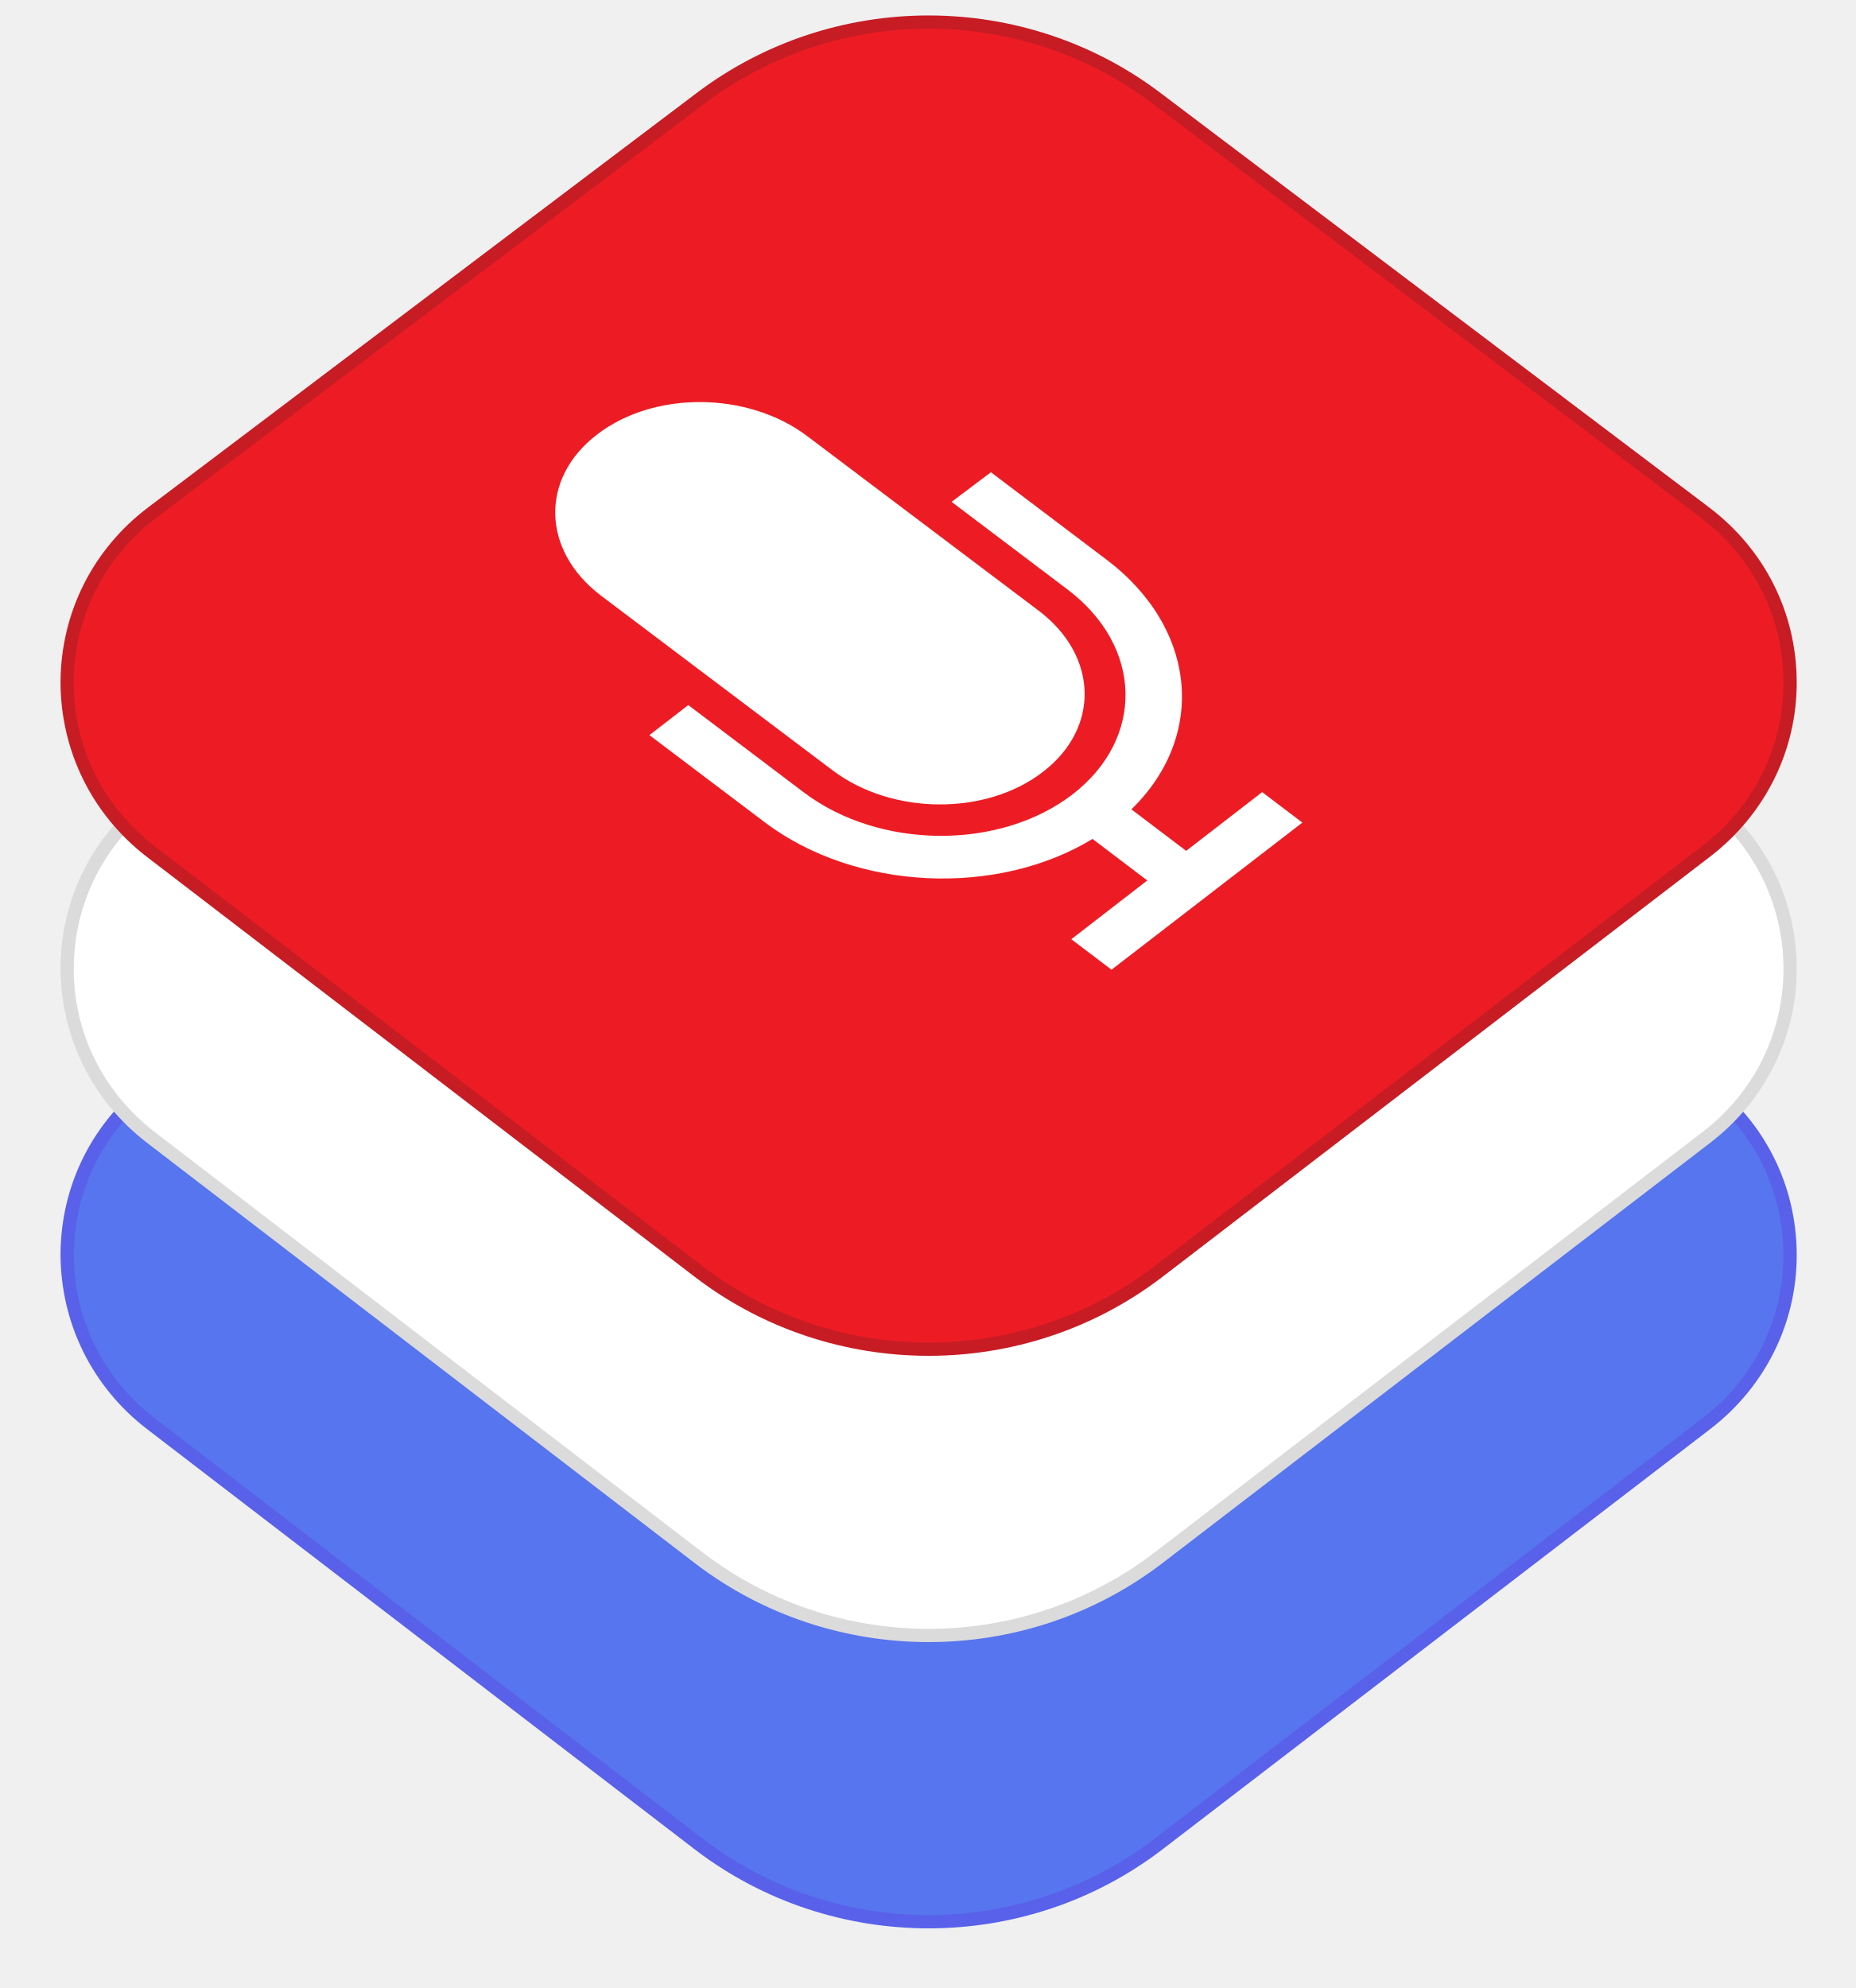
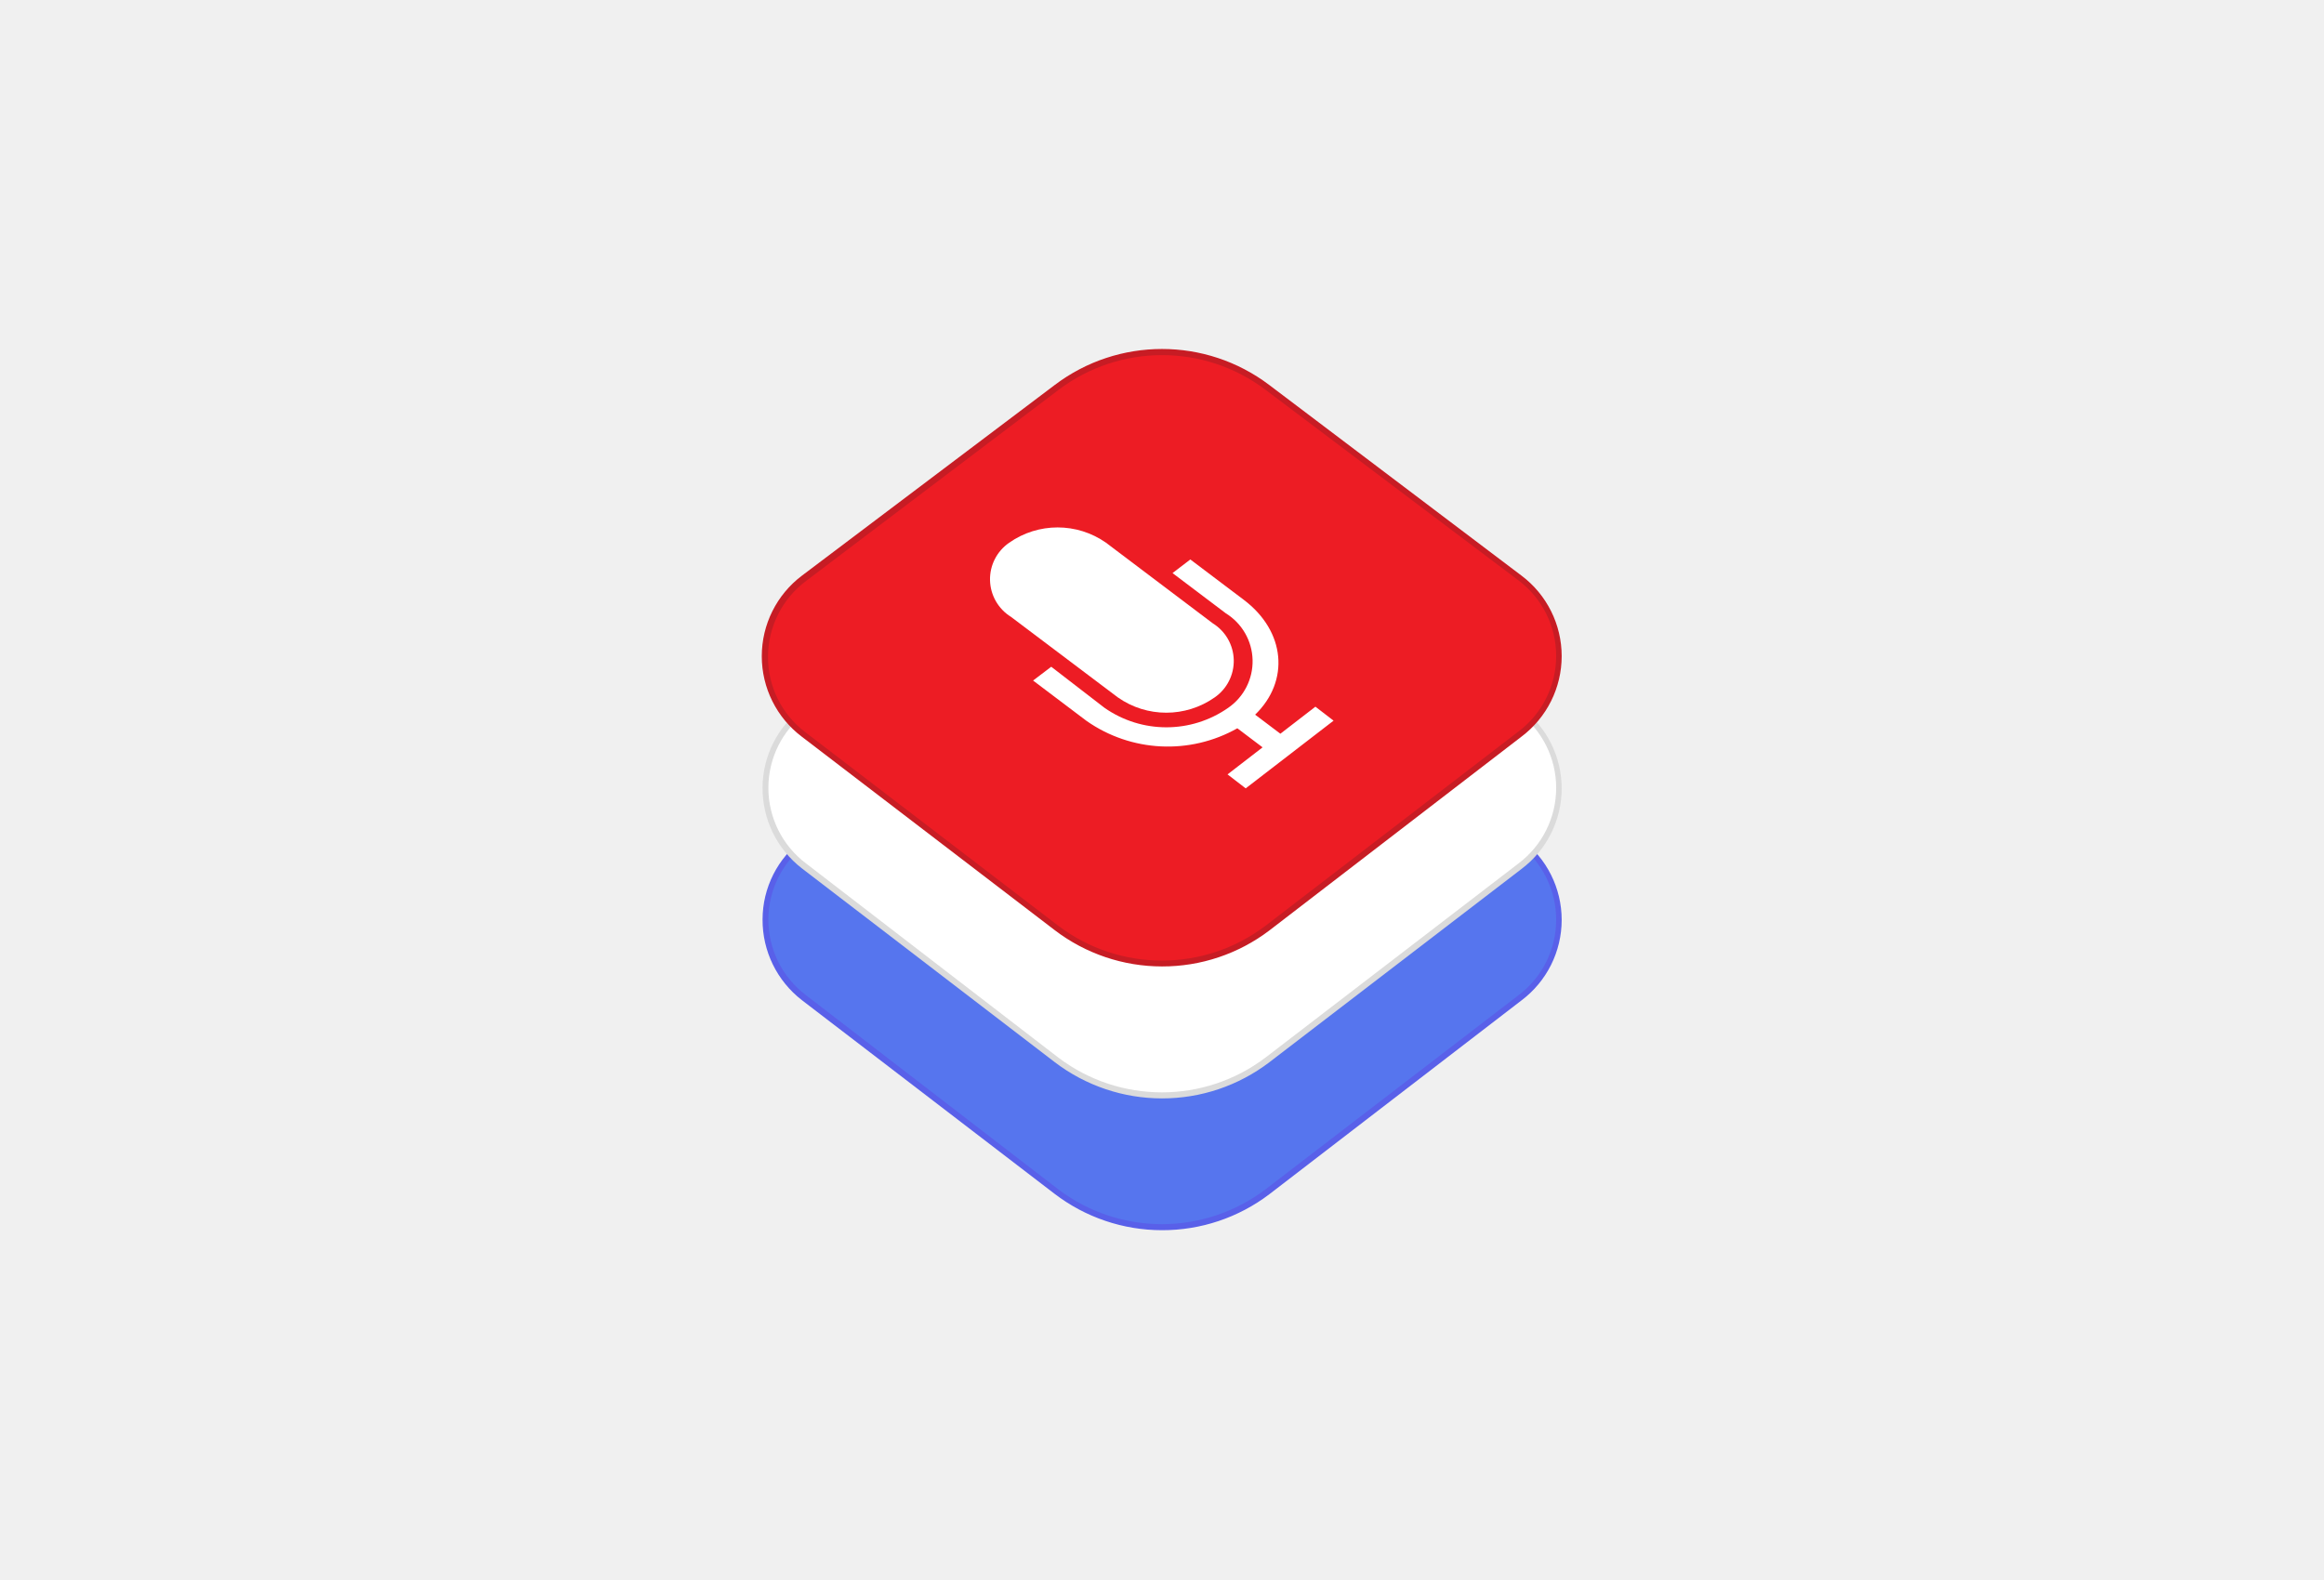
- <svg xmlns="http://www.w3.org/2000/svg" version="1.1" id="Calque_1" x="0px" y="0px" viewBox="0 0 420 450" style="enable-background:new 0 0 420 450;" xml:space="preserve">
-   <style type="text/css">
- 	.st0{fill:#5675EE;}
- 	.st1{fill:#5960E9;}
- 	.st2{fill:#FFFFFF;}
- 	.st3{fill:#DBDBDB;}
- 	.st4{fill:#ED1C24;}
- 	.st5{fill:#C71C24;}
- </style>
-   <path id="XMLID_56_" class="st0" d="M158.4,417.6L34.2,322.3c-25.4-19.5-25.3-57.4,0.3-76.7L158.4,152c30.5-23.2,73.1-23.2,103.6,0  l123.9,93.6c25.6,19.3,25.7,57.2,0.3,76.7L262,417.6C231.5,440.8,188.9,440.8,158.4,417.6z" />
-   <path class="st1" d="M210.2,436.5c-18.6,0-37.2-5.9-52.7-17.7l0,0L33.3,323.5c-12.5-9.6-19.6-24.1-19.6-39.7  c0.1-15.6,7.3-30,19.9-39.4l123.9-93.6c31-23.6,74.4-23.6,105.4,0l123.9,93.6c12.6,9.5,19.8,23.8,19.9,39.4  c0.1,15.6-7.1,30.1-19.6,39.7l-124.2,95.3C247.4,430.6,228.8,436.5,210.2,436.5z M159.3,416.4c30,22.8,71.8,22.8,101.8,0l124.2-95.3  c11.8-9,18.5-22.6,18.4-37.3c-0.1-14.6-6.9-28.1-18.7-37l-123.9-93.6c-30-22.8-71.8-22.8-101.8,0L35.4,246.8  c-11.8,8.9-18.6,22.4-18.7,37c-0.1,14.7,6.6,28.2,18.4,37.3L159.3,416.4z" />
-   <g id="XMLID_45_">
-     <g id="XMLID_50_">
-       <path id="XMLID_59_" class="st2" d="M158.4,352.8L34.2,257.5C8.8,238,8.9,200.1,34.5,180.8l123.9-93.6C188.9,64,231.5,64,262,87.2    l123.9,93.6c25.6,19.3,25.7,57.2,0.3,76.7L262,352.8C231.5,376,188.9,376,158.4,352.8z" />
-       <path class="st3" d="M210.2,371.7c-18.6,0-37.2-5.9-52.7-17.7l0,0L33.3,258.7c-12.5-9.6-19.6-24.1-19.6-39.7    c0.1-15.6,7.3-30,19.9-39.4L157.5,86c31-23.6,74.4-23.6,105.4,0l123.9,93.6c12.6,9.5,19.8,23.8,19.9,39.4    c0.1,15.6-7.1,30.1-19.6,39.7L262.9,354C247.4,365.8,228.8,371.7,210.2,371.7z M159.3,351.6c30,22.8,71.8,22.8,101.8,0l124.2-95.3    c11.8-9,18.5-22.6,18.4-37.3c-0.1-14.6-6.9-28.1-18.7-37L261.1,88.4c-30-22.8-71.8-22.8-101.8,0L35.4,182    c-11.8,8.9-18.6,22.4-18.7,37c-0.1,14.7,6.6,28.2,18.4,37.3L159.3,351.6z" />
+ <svg xmlns="http://www.w3.org/2000/svg" id="Calque_1" data-name="Calque 1" viewBox="0 0 128 87">
+   <defs>
+     <style>.cls-1{fill:none;}.cls-2{fill:#5675ee;}.cls-3{fill:#5960e9;}.cls-4{fill:#fff;}.cls-5{fill:#dbdbdb;}.cls-6{fill:#ed1c24;}.cls-7{fill:#c71c24;}</style>
+   </defs>
+   <g id="Calque_2" data-name="Calque 2">
+     <rect class="cls-1" width="128" height="87" />
+   </g>
+   <path id="_Tracé_" data-name="&lt;Tracé&gt;" class="cls-2" d="M58.19,65.65,44.27,55a5.38,5.38,0,0,1,0-8.6L58.19,35.88a9.62,9.62,0,0,1,11.61,0L83.7,46.37a5.38,5.38,0,0,1,0,8.6L69.81,65.65A9.62,9.62,0,0,1,58.19,65.65Z" />
+   <path class="cls-3" d="M64,67.77a9.74,9.74,0,0,1-5.91-2h0L44.17,55.1A5.58,5.58,0,0,1,42,50.65a5.51,5.51,0,0,1,2.23-4.42L58.09,35.74a9.79,9.79,0,0,1,11.82,0L83.8,46.24a5.55,5.55,0,0,1,0,8.87L69.91,65.79A9.74,9.74,0,0,1,64,67.77Zm-5.71-2.25a9.45,9.45,0,0,0,11.41,0L83.63,54.83a5.21,5.21,0,0,0,0-8.33L69.71,36a9.45,9.45,0,0,0-11.41,0L44.4,46.5a5.21,5.21,0,0,0,0,8.33Z" />
+   <g id="_Groupe_" data-name="&lt;Groupe&gt;">
+     <g id="_Groupe_2" data-name="&lt;Groupe&gt;">
+       <path id="_Tracé_2" data-name="&lt;Tracé&gt;" class="cls-4" d="M58.19,58.39,44.27,47.7a5.38,5.38,0,0,1,0-8.6L58.19,28.61a9.62,9.62,0,0,1,11.61,0L83.7,39.11a5.38,5.38,0,0,1,0,8.6L69.81,58.39A9.62,9.62,0,0,1,58.19,58.39Z" />
+       <path class="cls-5" d="M64,60.51a9.74,9.74,0,0,1-5.91-2h0L44.17,47.84A5.58,5.58,0,0,1,42,43.39,5.51,5.51,0,0,1,44.2,39L58.09,28.48a9.79,9.79,0,0,1,11.82,0L83.8,39a5.55,5.55,0,0,1,0,8.87L69.91,58.52A9.74,9.74,0,0,1,64,60.51Zm-5.71-2.25a9.45,9.45,0,0,0,11.41,0L83.63,47.57a5.21,5.21,0,0,0,0-8.33L69.71,28.75a9.45,9.45,0,0,0-11.41,0L44.4,39.24a5.21,5.21,0,0,0,0,8.33Z" />
    </g>
  </g>
-   <g id="XMLID_2_">
-     <g id="XMLID_44_">
-       <g id="XMLID_34_">
-         <path id="XMLID_62_" class="st4" d="M158.4,288L34.2,192.8C8.8,173.2,8.9,135.4,34.5,116l123.9-93.6c30.5-23.2,73.1-23.2,103.6,0     L385.9,116c25.6,19.3,25.7,57.2,0.3,76.7L262,288C231.5,311.2,188.9,311.2,158.4,288z" />
-         <path class="st5" d="M210.2,306.9c-18.6,0-37.2-5.9-52.7-17.7l0,0L33.3,194c-12.5-9.6-19.6-24.1-19.6-39.7     c0.1-15.6,7.3-30,19.9-39.5l123.9-93.6c31-23.6,74.4-23.6,105.4,0l123.9,93.6c12.6,9.5,19.8,23.8,19.9,39.4     c0.1,15.6-7.1,30.1-19.6,39.7l-124.2,95.3C247.4,301,228.8,306.9,210.2,306.9z M159.3,286.8c30,22.8,71.8,22.8,101.8,0     l124.2-95.3c11.8-9,18.5-22.6,18.4-37.3c-0.1-14.6-6.9-28.1-18.7-37L261.1,23.6c-30-22.8-71.8-22.8-101.8,0L35.4,117.2     c-11.8,8.9-18.6,22.5-18.7,37.1c-0.1,14.7,6.6,28.3,18.4,37.3L159.3,286.8L159.3,286.8z" />
+   <g id="_Groupe_3" data-name="&lt;Groupe&gt;">
+     <g id="_Groupe_4" data-name="&lt;Groupe&gt;">
+       <g id="_Groupe_5" data-name="&lt;Groupe&gt;">
+         <path id="_Tracé_3" data-name="&lt;Tracé&gt;" class="cls-6" d="M58.19,51.12,44.27,40.45a5.39,5.39,0,0,1,0-8.61L58.19,21.35a9.62,9.62,0,0,1,11.61,0L83.7,31.84a5.38,5.38,0,0,1,0,8.6L69.81,51.12A9.62,9.62,0,0,1,58.19,51.12Z" />
+         <path class="cls-7" d="M64,53.24a9.74,9.74,0,0,1-5.91-2h0L44.17,40.59a5.56,5.56,0,0,1,0-8.88L58.09,21.21a9.79,9.79,0,0,1,11.82,0L83.8,31.71a5.55,5.55,0,0,1,0,8.87L69.91,51.26A9.74,9.74,0,0,1,64,53.24ZM58.29,51a9.45,9.45,0,0,0,11.41,0L83.63,40.3a5.21,5.21,0,0,0,0-8.33L69.71,21.48a9.45,9.45,0,0,0-11.41,0L44.4,32a5.23,5.23,0,0,0-2.1,4.16,5.18,5.18,0,0,0,2.06,4.18L58.29,51Z" />
      </g>
    </g>
-     <g id="XMLID_3_">
-       <path id="XMLID_4_" class="st2" d="M236.1,174.7c12.9-9.9,12.5-26.2-0.9-36.4l-52.5-39.6c-13.4-10.1-34.7-10.3-47.6-0.3    c-12.9,9.9-12.5,26.2,0.9,36.4l52.5,39.6C201.9,184.5,223.2,184.7,236.1,174.7z" />
-       <path id="XMLID_5_" class="st2" d="M215.4,113.6l26.2,19.8c17.1,12.9,17.6,33.7,1.2,46.4c-16.5,12.7-43.7,12.5-60.8-0.4    l-26.2-19.8l-8.8,6.8l26.2,19.8c20.6,15.5,52.6,16.8,74.1,3.7l12.4,9.4l-17.2,13.3l9.1,6.9l43.2-33.3l-9.1-6.9l-17.2,13.3    l-12.4-9.4c17-16.5,15-40.9-5.6-56.5l-26.2-19.8L215.4,113.6z" />
+     <g id="_Groupe_6" data-name="&lt;Groupe&gt;">
+       <path id="_Tracé_4" data-name="&lt;Tracé&gt;" class="cls-4" d="M66.9,38.42a2.44,2.44,0,0,0-.1-4.08L60.92,29.9a4.64,4.64,0,0,0-5.34,0,2.44,2.44,0,0,0,.1,4.08l5.89,4.44A4.64,4.64,0,0,0,66.9,38.42Z" />
+       <path id="_Tracé_5" data-name="&lt;Tracé&gt;" class="cls-4" d="M64.58,31.57l2.94,2.22a3.11,3.11,0,0,1,.13,5.2,5.94,5.94,0,0,1-6.82,0L57.9,36.73l-1,.76,2.94,2.22a7.79,7.79,0,0,0,8.31.41l1.39,1.05-1.93,1.49,1,.77,4.84-3.73-1-.77-1.93,1.49-1.39-1.05c1.91-1.85,1.68-4.59-.63-6.33l-2.94-2.22Z" />
    </g>
  </g>
</svg>
